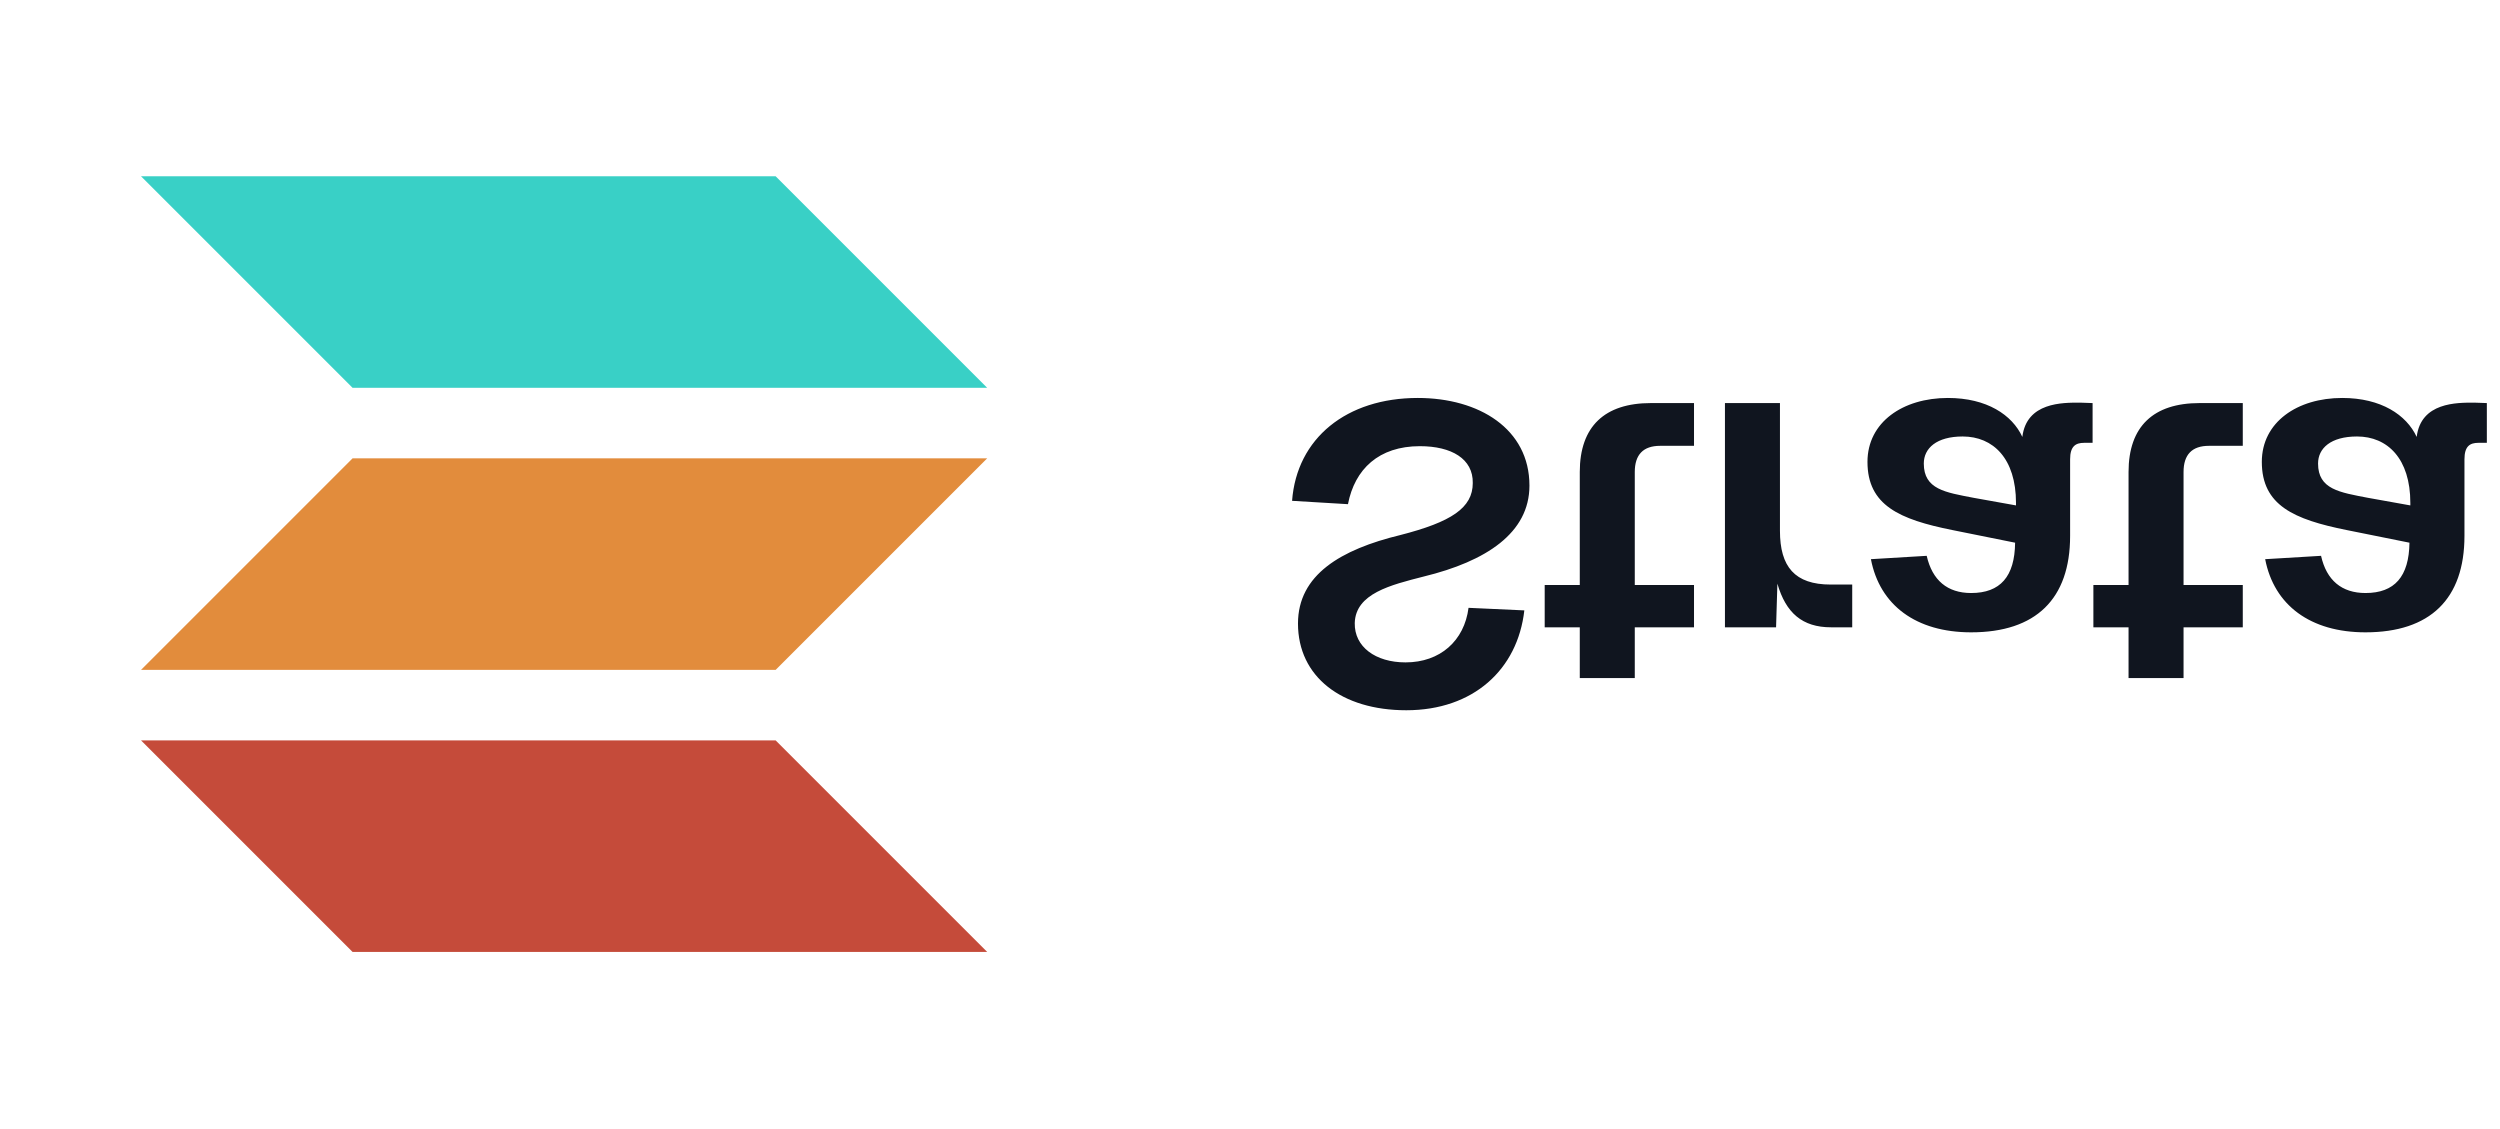
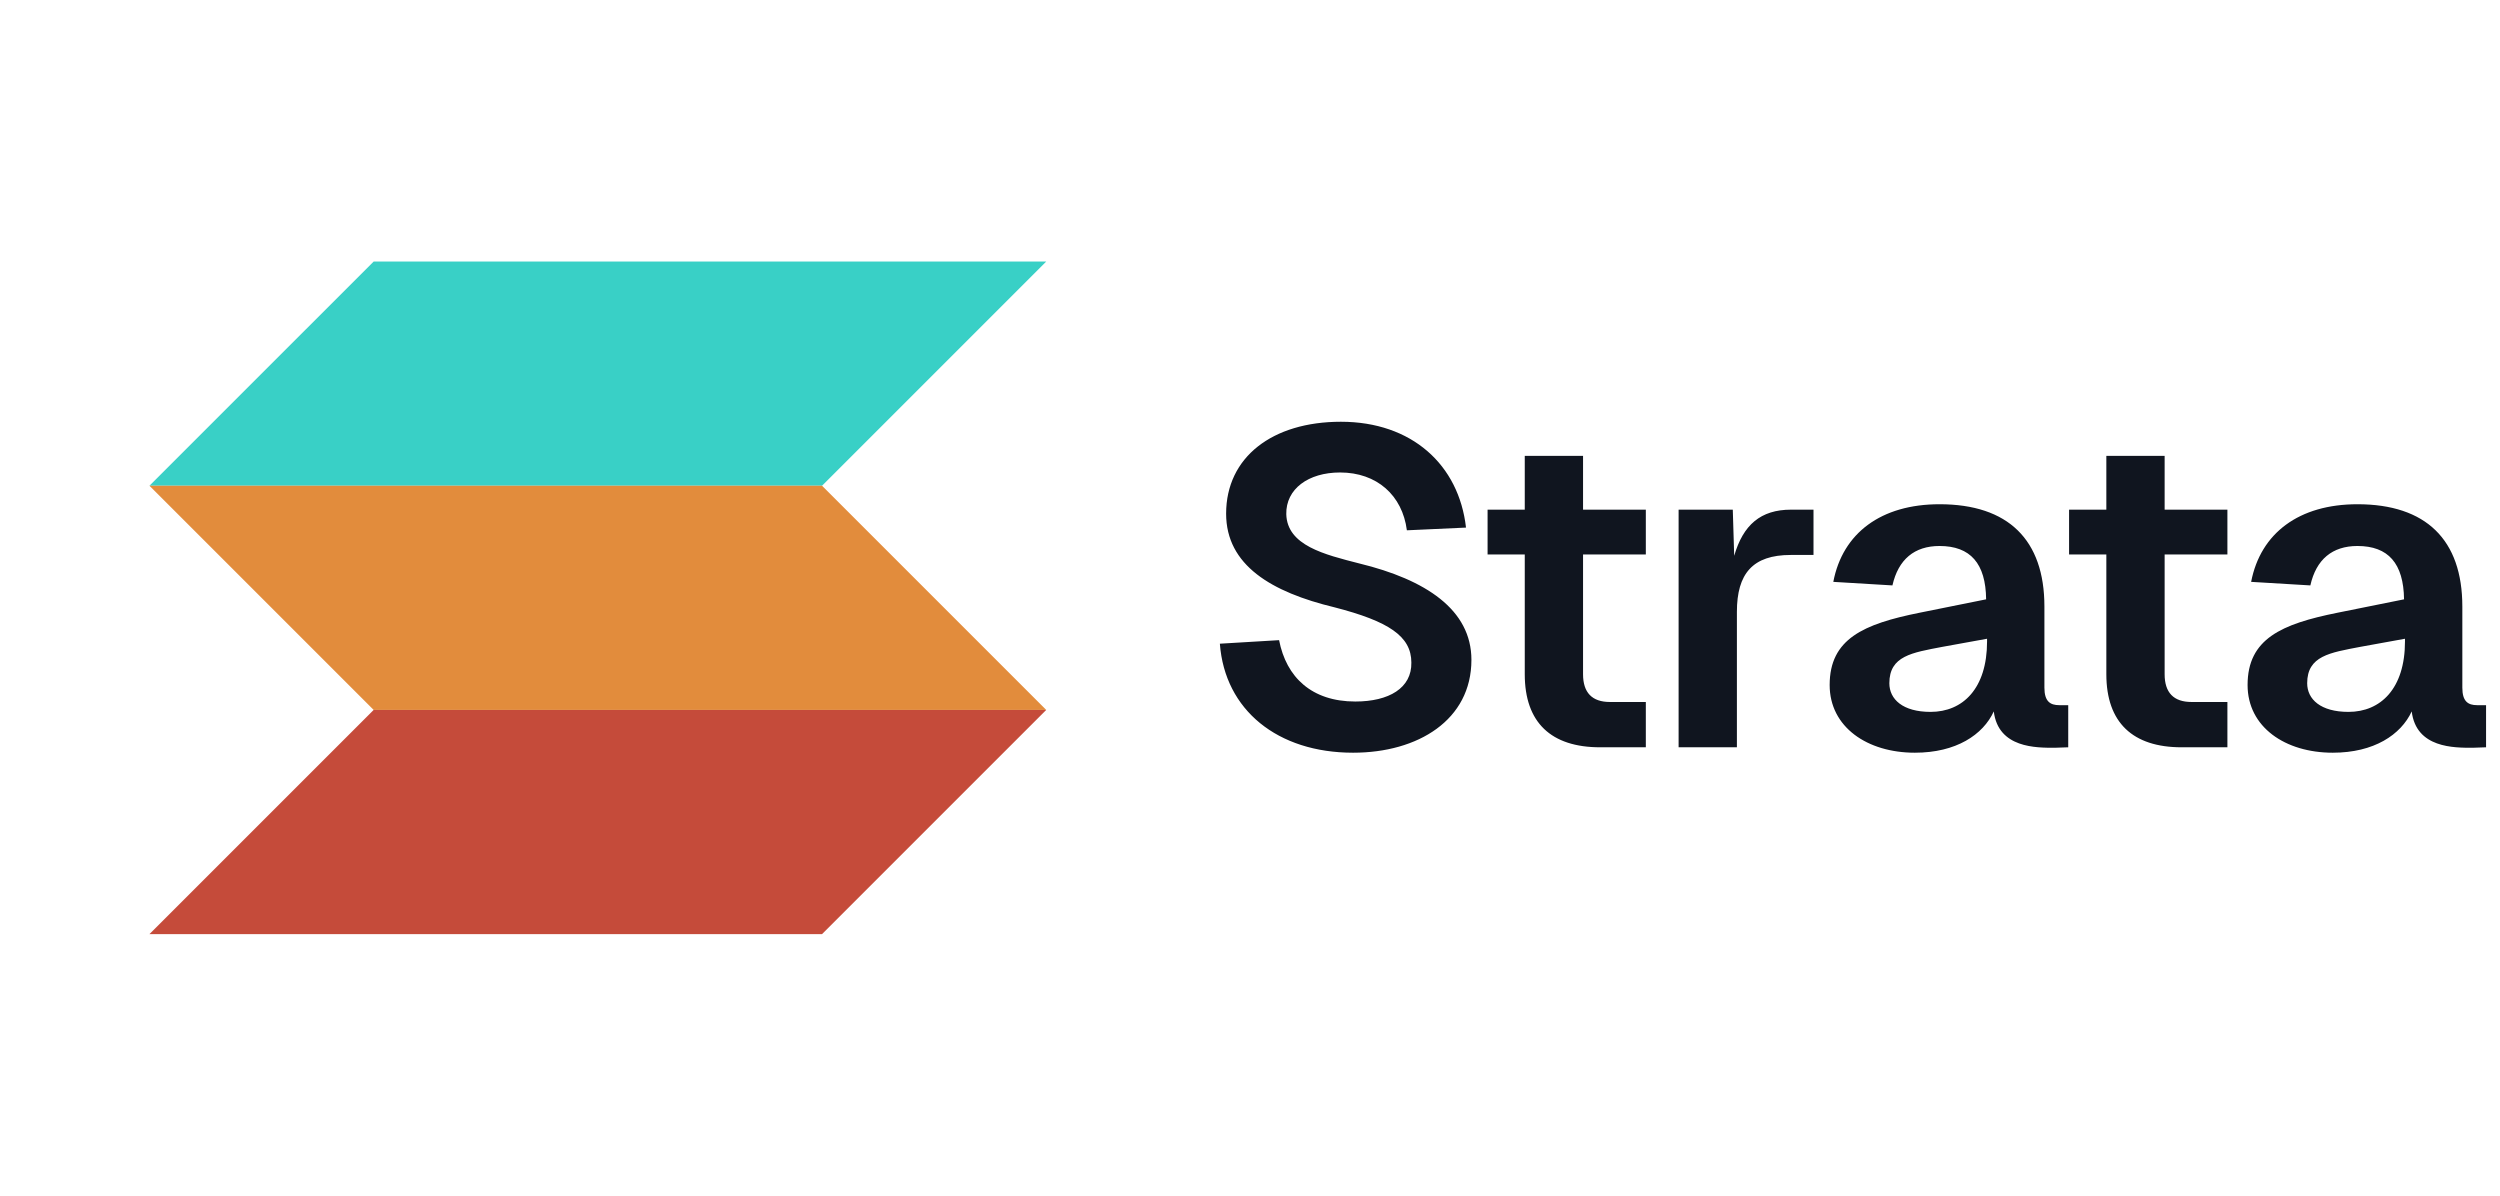
- <svg xmlns="http://www.w3.org/2000/svg" viewBox="0 0 283.632 128">
-   <path d="M 16 20 H 88 L 112 44 H 40 Z" fill="#39D0C6" />
-   <path d="M 40 52 H 112 L 88 76 H 16 Z" fill="#E28C3C" />
-   <path d="M 16 84 H 88 L 112 108 H 40 Z" fill="#C54B3A" />
-   <g transform="translate(144, 80)">
-     <path d="M8.93-22.80L2.59-23.18C3.12-30.29 8.78-34.85 16.85-34.85C23.81-34.85 29.52-31.34 29.52-24.91C29.52-19.54 24.62-16.32 17.52-14.59C13.78-13.63 9.79-12.67 9.70-9.31C9.65-6.62 12.05-4.85 15.46-4.85C19.39-4.85 22.13-7.30 22.61-11.04L28.94-10.75C28.18-4.03 23.14 0.58 15.55 0.58C8.21 0.58 3.26-3.22 3.26-9.26C3.26-14.78 8.11-17.66 14.88-19.30C20.64-20.78 23.09-22.37 23.09-25.20C23.14-27.94 20.69-29.38 17.09-29.38C12.43-29.38 9.70-26.78 8.93-22.80M35.23-3.07L35.23-8.83L31.25-8.83L31.25-13.63L35.23-13.63L35.23-26.45C35.23-31.63 38.06-34.27 43.30-34.27L48.19-34.27L48.19-29.42L44.35-29.42C42.43-29.42 41.47-28.42 41.47-26.45L41.47-13.63L48.19-13.63L48.19-8.83L41.47-8.83L41.47-3.07M51.70-8.83L51.70-34.27L57.94-34.27L57.94-19.78C57.94-15.70 59.62-13.68 63.70-13.68L66.14-13.68L66.14-8.83L63.74-8.83C60.48-8.83 58.61-10.46 57.65-13.78L57.50-8.83M68.26-16.56L74.59-16.94C75.22-14.16 76.94-12.72 79.63-12.72C82.94-12.72 84.58-14.59 84.62-18.43L77.47-19.87C71.52-21.07 67.87-22.66 67.87-27.60C67.87-32.11 71.90-34.85 76.99-34.85C81.41-34.85 84.29-32.93 85.44-30.43C85.92-34.37 90-34.32 91.97-34.32L93.41-34.27L93.41-29.76L92.45-29.76C91.49-29.76 90.86-29.38 90.86-27.89L90.86-19.20C90.86-12.05 86.98-8.26 79.63-8.26C73.39-8.26 69.26-11.33 68.26-16.56M74.26-27.41C74.26-24.48 76.70-24.14 79.92-23.52L84.72-22.66L84.72-22.94C84.72-27.98 82.13-30.48 78.67-30.48C75.70-30.48 74.26-29.14 74.26-27.41M97.49-3.07L97.49-8.83L93.50-8.83L93.50-13.63L97.49-13.63L97.49-26.45C97.49-31.63 100.32-34.27 105.55-34.27L110.45-34.27L110.45-29.42L106.61-29.42C104.69-29.42 103.73-28.42 103.73-26.45L103.73-13.63L110.45-13.63L110.45-8.83L103.73-8.83L103.73-3.07M112.99-16.56L119.33-16.94C119.95-14.16 121.68-12.72 124.37-12.72C127.68-12.72 129.31-14.59 129.36-18.43L122.21-19.87C116.26-21.07 112.61-22.66 112.61-27.60C112.61-32.11 116.64-34.85 121.73-34.85C126.14-34.85 129.02-32.93 130.18-30.43C130.66-34.37 134.74-34.32 136.70-34.32L138.14-34.27L138.14-29.76L137.18-29.76C136.22-29.76 135.60-29.38 135.60-27.89L135.60-19.20C135.60-12.05 131.71-8.26 124.37-8.26C118.13-8.26 114-11.33 112.99-16.56M118.99-27.41C118.99-24.48 121.44-24.14 124.66-23.52L129.46-22.66L129.46-22.94C129.46-27.98 126.86-30.48 123.41-30.48C120.43-30.48 118.99-29.14 118.99-27.41" fill="#10151F" />
+ <svg xmlns="http://www.w3.org/2000/svg" viewBox="0 0 267.632 128">
+   <path d="M 40 28 H 112 L 88 52 H 16 Z" fill="#39D0C6" />
+   <path d="M 16 52 H 88 L 112 76 H 40 Z" fill="#E28C3C" />
+   <path d="M 40 76 H 112 L 88 100 H 16 Z" fill="#C54B3A" />
+   <g transform="translate(128, 80)">
+     <path d="M8.93-11.47L2.59-11.09C3.12-3.98 8.78 0.58 16.85 0.58C23.81 0.58 29.52-2.93 29.52-9.36C29.52-14.74 24.62-17.95 17.52-19.68C13.78-20.64 9.79-21.60 9.70-24.96C9.65-27.65 12.05-29.42 15.46-29.42C19.39-29.42 22.13-26.98 22.61-23.23L28.94-23.52C28.18-30.24 23.14-34.85 15.55-34.85C8.21-34.85 3.26-31.06 3.26-25.01C3.26-19.49 8.11-16.61 14.88-14.98C20.64-13.49 23.09-11.90 23.09-9.07C23.14-6.34 20.69-4.90 17.09-4.90C12.43-4.90 9.70-7.49 8.93-11.47M35.23-31.20L35.23-25.44L31.25-25.44L31.25-20.64L35.23-20.64L35.23-7.82C35.23-2.64 38.06 0 43.30 0L48.19 0L48.19-4.85L44.35-4.85C42.43-4.85 41.47-5.86 41.47-7.82L41.47-20.64L48.19-20.64L48.19-25.44L41.47-25.44L41.47-31.20M51.70-25.44L51.70 0L57.94 0L57.94-14.50C57.94-18.58 59.62-20.59 63.70-20.59L66.14-20.59L66.14-25.44L63.74-25.44C60.48-25.44 58.61-23.81 57.65-20.50L57.50-25.44M68.26-17.71L74.59-17.33C75.22-20.11 76.94-21.55 79.63-21.55C82.94-21.55 84.58-19.68 84.62-15.84L77.47-14.40C71.52-13.20 67.87-11.62 67.87-6.67C67.87-2.16 71.90 0.58 76.99 0.58C81.41 0.58 84.29-1.34 85.44-3.84C85.92 0.10 90 0.05 91.97 0.05L93.41 0L93.41-4.51L92.45-4.51C91.49-4.51 90.86-4.90 90.86-6.38L90.86-15.07C90.86-22.22 86.98-26.02 79.63-26.02C73.39-26.02 69.26-22.94 68.26-17.71M74.26-6.86C74.26-9.79 76.70-10.13 79.92-10.75L84.72-11.62L84.72-11.33C84.72-6.29 82.13-3.79 78.67-3.79C75.70-3.79 74.26-5.14 74.26-6.86M97.49-31.20L97.49-25.44L93.50-25.44L93.50-20.64L97.49-20.64L97.49-7.82C97.49-2.64 100.32 0 105.55 0L110.45 0L110.45-4.85L106.61-4.85C104.69-4.85 103.73-5.86 103.73-7.82L103.73-20.64L110.45-20.64L110.45-25.44L103.73-25.44L103.73-31.20M112.99-17.71L119.33-17.33C119.95-20.11 121.68-21.55 124.37-21.55C127.68-21.55 129.31-19.68 129.36-15.84L122.21-14.40C116.26-13.20 112.61-11.62 112.61-6.67C112.61-2.16 116.64 0.58 121.73 0.58C126.14 0.58 129.02-1.34 130.18-3.84C130.66 0.10 134.74 0.05 136.70 0.05L138.14 0L138.14-4.51L137.18-4.51C136.22-4.51 135.60-4.90 135.60-6.38L135.60-15.07C135.60-22.22 131.71-26.02 124.37-26.02C118.13-26.02 114-22.94 112.99-17.71M118.99-6.86C118.99-9.79 121.44-10.13 124.66-10.75L129.46-11.62L129.46-11.33C129.46-6.29 126.86-3.79 123.41-3.79C120.43-3.79 118.99-5.14 118.99-6.86" fill="#10151F" />
  </g>
</svg>
